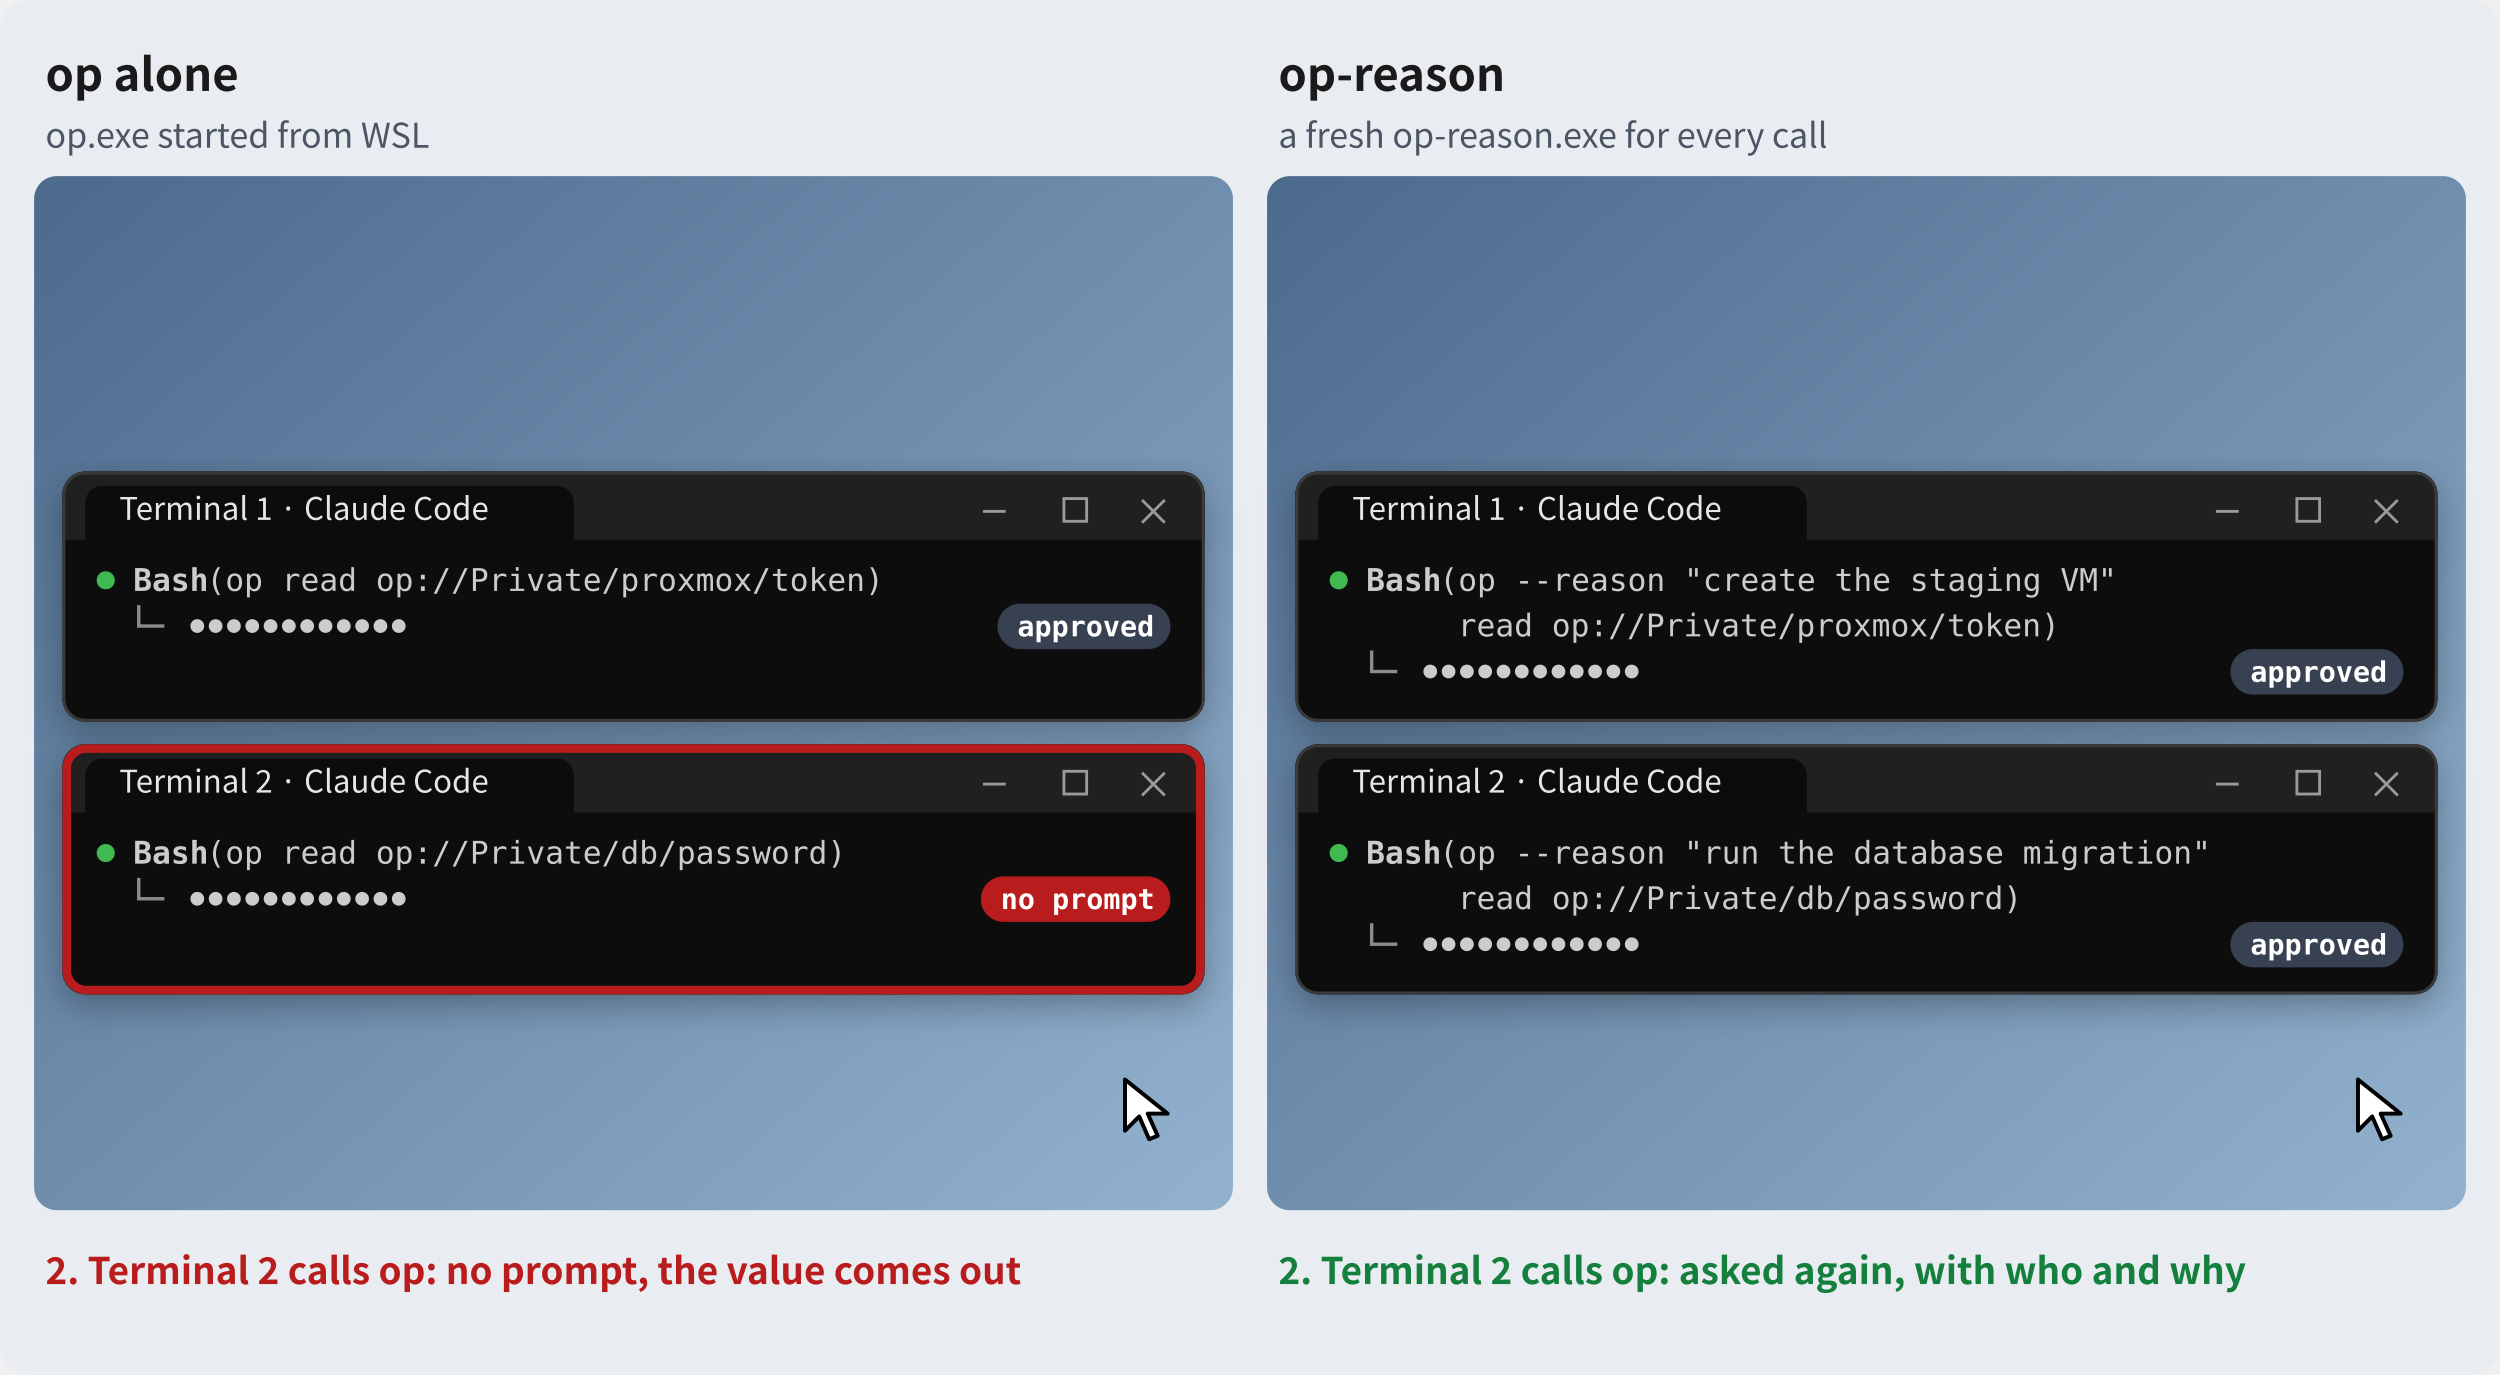
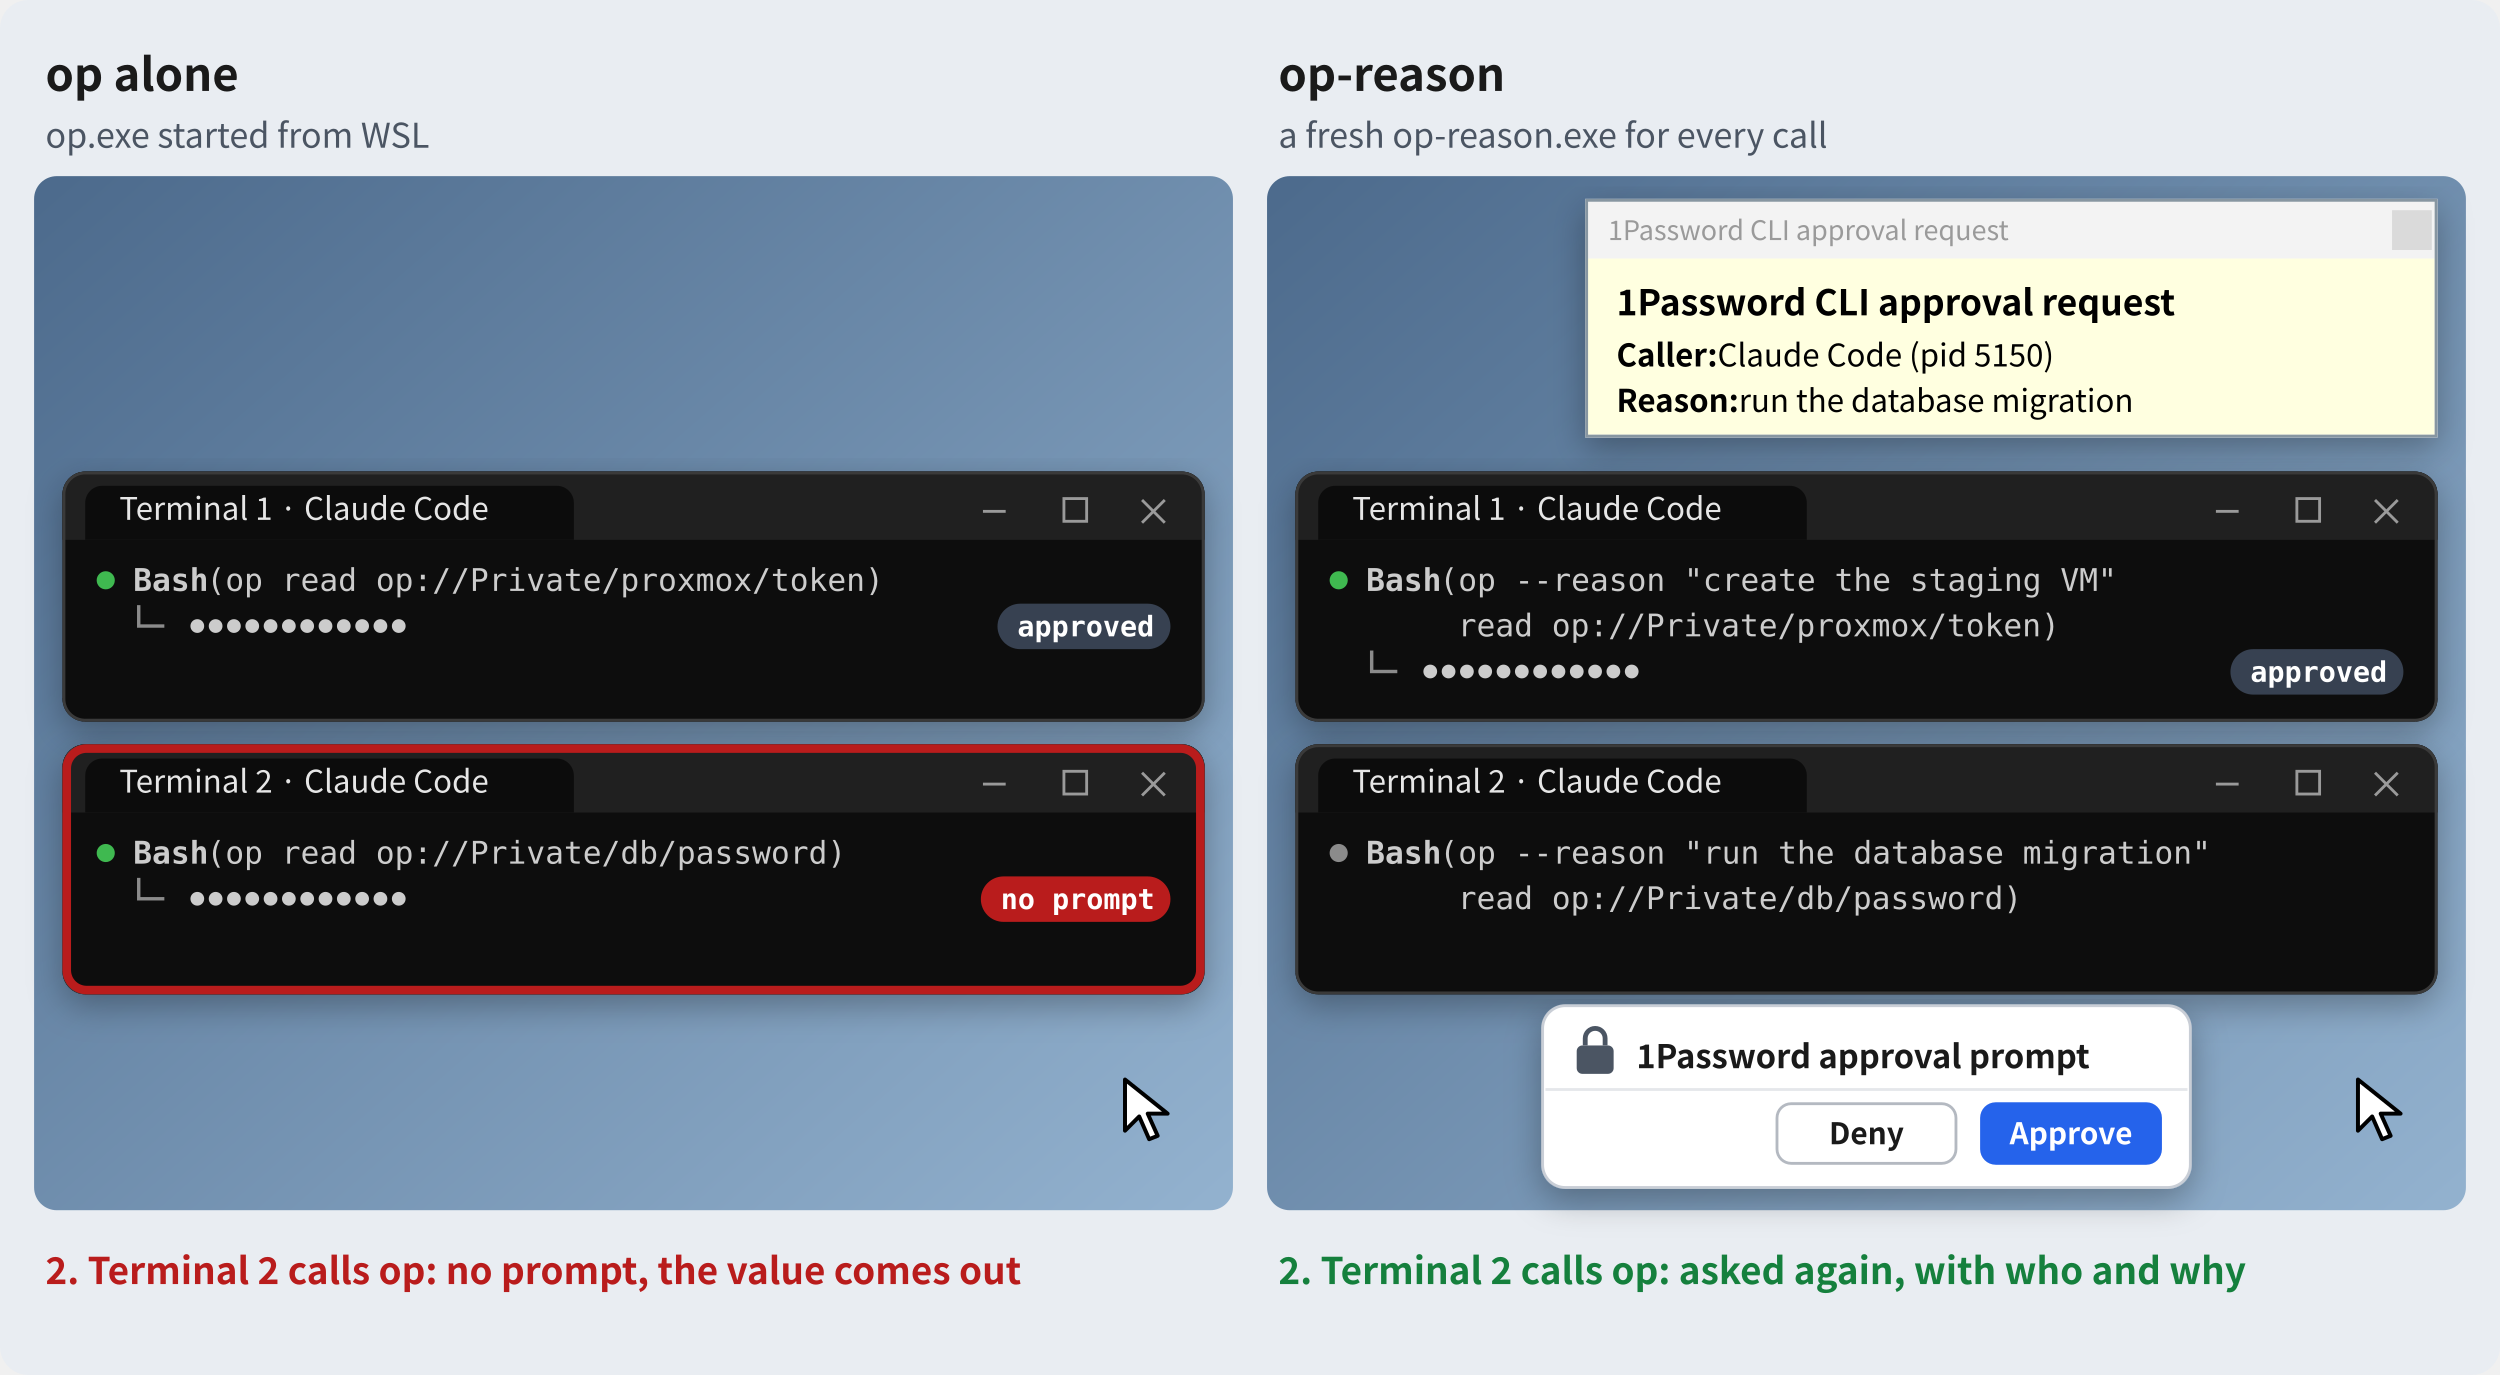
<svg xmlns="http://www.w3.org/2000/svg" width="880" height="484" viewBox="0 0 880 484" role="img" aria-labelledby="title desc">
  <style>
text{font-family:"Segoe UI", "Yu Gothic UI", Meiryo, "Hiragino Sans", "Hiragino Kaku Gothic ProN", "Noto Sans CJK JP", "Noto Sans JP", system-ui, sans-serif}
.m{font-family:"Cascadia Mono", Consolas, Menlo, "DejaVu Sans Mono", "Noto Sans Mono", "Noto Sans Mono CJK JP", "BIZ UDGothic", ui-monospace, monospace}
.b{font-weight:700}
.tb{transform-box:fill-box;transform-origin:50% 50%}
.blink{animation:blink 1s step-end infinite}@keyframes blink{50%{opacity:0}}
@keyframes k1{0%{fill:#8b8b8b;animation-timing-function:step-end}25%{fill:#3fb950;animation-timing-function:step-end}100%{fill:#3fb950}}
.k1{fill:#3fb950;animation:k1 12s infinite}
@keyframes k2{0%{opacity:0;animation-timing-function:step-end}25%{opacity:1;animation-timing-function:step-end}100%{opacity:1}}
.k2{opacity:1;animation:k2 12s infinite}
@keyframes k3{0%{opacity:0;animation-timing-function:step-end}5%{opacity:1;animation-timing-function:step-end}100%{opacity:1}}
.k3{opacity:1;animation:k3 12s infinite}
@keyframes k4{0%{fill:#8b8b8b;animation-timing-function:step-end}45.83%{fill:#3fb950;animation-timing-function:step-end}100%{fill:#3fb950}}
.k4{fill:#3fb950;animation:k4 12s infinite}
@keyframes k5{0%{opacity:0;animation-timing-function:step-end}45.83%{opacity:1;animation-timing-function:step-end}100%{opacity:1}}
.k5{opacity:1;animation:k5 12s infinite}
@keyframes k6{0%{opacity:0;animation-timing-function:step-end}41.67%{opacity:1;animation-timing-function:step-end}100%{opacity:1}}
.k6{opacity:1;animation:k6 12s infinite}
@keyframes k7{0%{opacity:0;animation-timing-function:step-end}45.83%{opacity:0;animation-timing-function:ease-out}47.5%{opacity:1;animation-timing-function:step-end}100%{opacity:1}}
.k7{opacity:1;animation:k7 12s infinite}
@keyframes k8{0%{opacity:0;animation-timing-function:step-end}24.17%{opacity:.22;animation-timing-function:step-end}25.67%{opacity:0;animation-timing-function:step-end}100%{opacity:0}}
.k8{opacity:0;animation:k8 12s infinite}
@keyframes k9{0%{opacity:0;animation-timing-function:step-end}10%{opacity:0;animation-timing-function:ease-out}11.67%{opacity:1;animation-timing-function:step-end}25%{opacity:1;animation-timing-function:ease-out}26.67%{opacity:0;animation-timing-function:step-end}100%{opacity:0}}
.k9{opacity:0;animation:k9 12s infinite}
- @keyframes k10{0%{transform:translate(396px,380px);animation-timing-function:step-end}16.67%{transform:translate(396px,380px);animation-timing-function:cubic-bezier(.4,.1,.2,1)}23.33%{transform:translate(295px,399px);animation-timing-function:step-end}27.5%{transform:translate(295px,399px);animation-timing-function:cubic-bezier(.4,.1,.2,1)}34.17%{transform:translate(396px,380px);animation-timing-function:step-end}100%{transform:translate(396px,380px)}}
- .k10{transform:translate(396px,380px);animation:k10 12s infinite}
+ @keyframes k10{0%{transform:translate(0px,0px);animation-timing-function:step-end}16.67%{transform:translate(0px,0px);animation-timing-function:cubic-bezier(.4,.1,.2,1)}23.33%{transform:translate(-101px,19px);animation-timing-function:step-end}27.5%{transform:translate(-101px,19px);animation-timing-function:cubic-bezier(.4,.1,.2,1)}34.17%{transform:translate(0px,0px);animation-timing-function:step-end}100%{transform:translate(0px,0px)}}
+ .k10{transform:translate(0px,0px);animation:k10 12s infinite}
@keyframes k11{0%{opacity:0;transform:scale(.45);animation-timing-function:step-end}24.17%{opacity:.95;transform:scale(.45);animation-timing-function:ease-out}27.92%{opacity:0;transform:scale(2.6);animation-timing-function:step-end}100%{opacity:0;transform:scale(2.6)}}
.k11{opacity:0;transform:scale(2.6);animation:k11 12s infinite}
@keyframes k12{0%{opacity:1;animation-timing-function:step-end}38.33%{opacity:1;animation-timing-function:ease-out}40%{opacity:0;animation-timing-function:step-end}100%{opacity:0}}
.k12{opacity:0;animation:k12 12s infinite}
@keyframes k13{0%{opacity:0;animation-timing-function:step-end}38.33%{opacity:0;animation-timing-function:ease-out}40%{opacity:1;animation-timing-function:step-end}100%{opacity:1}}
.k13{opacity:1;animation:k13 12s infinite}
@keyframes k14{0%{fill:#8b8b8b;animation-timing-function:step-end}61.67%{fill:#3fb950;animation-timing-function:step-end}100%{fill:#3fb950}}
- .k14{fill:#3fb950;animation:k14 12s infinite}
+ .k14{fill:#8b8b8b;animation:k14 12s infinite}
@keyframes k15{0%{opacity:0;animation-timing-function:step-end}61.67%{opacity:1;animation-timing-function:step-end}100%{opacity:1}}
- .k15{opacity:1;animation:k15 12s infinite}
+ .k15{opacity:0;animation:k15 12s infinite}
@keyframes k16{0%{opacity:0;animation-timing-function:step-end}60.83%{opacity:.22;animation-timing-function:step-end}62.33%{opacity:0;animation-timing-function:step-end}100%{opacity:0}}
.k16{opacity:0;animation:k16 12s infinite}
@keyframes k17{0%{opacity:0;animation-timing-function:step-end}10%{opacity:0;animation-timing-function:ease-out}11.67%{opacity:1;animation-timing-function:step-end}25%{opacity:1;animation-timing-function:ease-out}26.67%{opacity:0;animation-timing-function:step-end}45.83%{opacity:0;animation-timing-function:ease-out}47.5%{opacity:1;animation-timing-function:step-end}61.67%{opacity:1;animation-timing-function:ease-out}63.33%{opacity:0;animation-timing-function:step-end}100%{opacity:0}}
- .k17{opacity:0;animation:k17 12s infinite}
+ .k17{opacity:1;animation:k17 12s infinite}
@keyframes k18{0%{opacity:0;animation-timing-function:step-end}10%{opacity:0;animation-timing-function:ease-out}12.08%{opacity:1;animation-timing-function:step-end}30%{opacity:1;animation-timing-function:ease-out}32.08%{opacity:0;animation-timing-function:step-end}100%{opacity:0}}
.k18{opacity:0;animation:k18 12s infinite}
@keyframes k19{0%{opacity:0;animation-timing-function:step-end}45.83%{opacity:0;animation-timing-function:ease-out}47.92%{opacity:1;animation-timing-function:step-end}66.67%{opacity:1;animation-timing-function:ease-out}68.75%{opacity:0;animation-timing-function:step-end}100%{opacity:0}}
- .k19{opacity:0;animation:k19 12s infinite}
- @keyframes k20{0%{transform:translate(830px,380px);animation-timing-function:step-end}16.67%{transform:translate(830px,380px);animation-timing-function:cubic-bezier(.4,.1,.2,1)}23.33%{transform:translate(729px,399px);animation-timing-function:step-end}27.5%{transform:translate(729px,399px);animation-timing-function:cubic-bezier(.4,.1,.2,1)}34.17%{transform:translate(830px,380px);animation-timing-function:step-end}53.33%{transform:translate(830px,380px);animation-timing-function:cubic-bezier(.4,.1,.2,1)}60%{transform:translate(729px,399px);animation-timing-function:step-end}64.17%{transform:translate(729px,399px);animation-timing-function:cubic-bezier(.4,.1,.2,1)}70.83%{transform:translate(830px,380px);animation-timing-function:step-end}100%{transform:translate(830px,380px)}}
- .k20{transform:translate(830px,380px);animation:k20 12s infinite}
+ .k19{opacity:1;animation:k19 12s infinite}
+ @keyframes k20{0%{transform:translate(0px,0px);animation-timing-function:step-end}16.67%{transform:translate(0px,0px);animation-timing-function:cubic-bezier(.4,.1,.2,1)}23.33%{transform:translate(-101px,19px);animation-timing-function:step-end}27.5%{transform:translate(-101px,19px);animation-timing-function:cubic-bezier(.4,.1,.2,1)}34.17%{transform:translate(0px,0px);animation-timing-function:step-end}53.33%{transform:translate(0px,0px);animation-timing-function:cubic-bezier(.4,.1,.2,1)}60%{transform:translate(-101px,19px);animation-timing-function:step-end}64.17%{transform:translate(-101px,19px);animation-timing-function:cubic-bezier(.4,.1,.2,1)}70.83%{transform:translate(0px,0px);animation-timing-function:step-end}100%{transform:translate(0px,0px)}}
+ .k20{transform:translate(0px,0px);animation:k20 12s infinite}
@keyframes k21{0%{opacity:0;transform:scale(.45);animation-timing-function:step-end}60.83%{opacity:.95;transform:scale(.45);animation-timing-function:ease-out}64.58%{opacity:0;transform:scale(2.6);animation-timing-function:step-end}100%{opacity:0;transform:scale(2.6)}}
- .k21{opacity:0;transform:scale(2.6);animation:k21 12s infinite}
+ .k21{opacity:0;transform:scale(.45);animation:k21 12s infinite}
@media (prefers-reduced-motion:reduce){*{animation:none!important}}
</style>
  <defs>
    <linearGradient id="desk" x1="0" y1="0" x2="1" y2="1">
      <stop offset="0" stop-color="#4c6a8c" />
      <stop offset="1" stop-color="#93b2cf" />
    </linearGradient>
    <filter id="shadow" x="-10%" y="-10%" width="120%" height="140%">
      <feDropShadow dx="0" dy="4" stdDeviation="6" flood-color="#000" flood-opacity=".3" />
    </filter>
    <clipPath id="canvas">
      <rect width="880" height="484" rx="10" />
    </clipPath>
    <clipPath id="c1">
      <rect x="22" y="166" width="402" height="88" rx="8" />
    </clipPath>
    <clipPath id="c2">
      <rect x="23" y="190" width="400" height="63" />
    </clipPath>
    <clipPath id="c3">
      <rect x="22" y="262" width="402" height="88" rx="8" />
    </clipPath>
    <clipPath id="c4">
      <rect x="23" y="286" width="400" height="63" />
    </clipPath>
    <clipPath id="c5">
      <rect x="456" y="166" width="402" height="88" rx="8" />
    </clipPath>
    <clipPath id="c6">
      <rect x="457" y="190" width="400" height="63" />
    </clipPath>
    <clipPath id="c7">
      <rect x="456" y="262" width="402" height="88" rx="8" />
    </clipPath>
    <clipPath id="c8">
      <rect x="457" y="286" width="400" height="63" />
    </clipPath>
  </defs>
  <g clip-path="url(#canvas)">
    <rect width="880" height="484" fill="#e9edf2" />
    <text x="16" y="32" font-size="16" fill="#1a1a1a" class="b">op alone</text>
    <text x="16" y="52" font-size="12" fill="#4b5563">op.exe started from WSL</text>
    <rect x="12" y="62" width="422" height="364" rx="8" fill="url(#desk)" />
    <rect x="22" y="166" width="402" height="88" rx="8" fill="#0c0c0c" filter="url(#shadow)" />
    <g clip-path="url(#c1)">
      <rect x="22" y="166" width="402" height="24" fill="#202020" />
      <path d="M30,190V177a6,6 0 0 1 6,-6H196a6,6 0 0 1 6,6V190Z" fill="#0c0c0c" />
      <text x="42" y="183" font-size="11" fill="#e6e6e6">Terminal 1 · Claude Code</text>
      <g stroke="#9a9a9a" stroke-width="1" fill="none">
        <line x1="346" y1="180" x2="354" y2="180" />
        <rect x="374.5" y="175.5" width="8" height="8" />
        <path d="M402,176l8,8M410,176l-8,8" />
      </g>
    </g>
    <rect x="22.5" y="166.5" width="401" height="87" rx="7.5" fill="none" stroke="#3a3a3a" />
    <g clip-path="url(#c2)">
      <g class="k3">
        <circle cx="37.22" cy="204.26" r="3.19" class="k1" />
        <text x="46.89" y="208" font-size="11" fill="#cccccc" class="m b" textLength="25.78" lengthAdjust="spacing" xml:space="preserve">Bash</text>
        <text x="72.68" y="208" font-size="11" fill="#cccccc" class="m" textLength="232.06" lengthAdjust="spacing" xml:space="preserve">(op read op://Private/proxmox/token)</text>
      </g>
      <g class="k2">
        <path d="M48.83,213V220.37H57.85" fill="none" stroke="#8b8b8b" stroke-width="1.2" />
        <circle cx="69.45" cy="220.37" r="2.42" fill="#cccccc" />
        <circle cx="75.9" cy="220.37" r="2.42" fill="#cccccc" />
        <circle cx="82.34" cy="220.37" r="2.42" fill="#cccccc" />
        <circle cx="88.79" cy="220.37" r="2.42" fill="#cccccc" />
        <circle cx="95.24" cy="220.37" r="2.42" fill="#cccccc" />
        <circle cx="101.68" cy="220.37" r="2.42" fill="#cccccc" />
        <circle cx="108.13" cy="220.37" r="2.42" fill="#cccccc" />
        <circle cx="114.58" cy="220.37" r="2.42" fill="#cccccc" />
        <circle cx="121.02" cy="220.37" r="2.42" fill="#cccccc" />
        <circle cx="127.47" cy="220.37" r="2.42" fill="#cccccc" />
        <circle cx="133.91" cy="220.37" r="2.42" fill="#cccccc" />
        <circle cx="140.36" cy="220.37" r="2.42" fill="#cccccc" />
        <rect x="351.12" y="212.5" width="60.88" height="16" rx="8" fill="#374151" />
        <text x="358.12" y="224" font-size="10" fill="#ffffff" class="m b" textLength="46.88" lengthAdjust="spacing" xml:space="preserve">approved</text>
      </g>
    </g>
    <rect x="22" y="262" width="402" height="88" rx="8" fill="#0c0c0c" filter="url(#shadow)" />
    <g clip-path="url(#c3)">
      <rect x="22" y="262" width="402" height="24" fill="#202020" />
      <path d="M30,286V273a6,6 0 0 1 6,-6H196a6,6 0 0 1 6,6V286Z" fill="#0c0c0c" />
      <text x="42" y="279" font-size="11" fill="#e6e6e6">Terminal 2 · Claude Code</text>
      <g stroke="#9a9a9a" stroke-width="1" fill="none">
        <line x1="346" y1="276" x2="354" y2="276" />
        <rect x="374.5" y="271.5" width="8" height="8" />
        <path d="M402,272l8,8M410,272l-8,8" />
      </g>
    </g>
    <rect x="22.5" y="262.5" width="401" height="87" rx="7.5" fill="none" stroke="#3a3a3a" />
    <g clip-path="url(#c4)">
      <g class="k6">
        <circle cx="37.22" cy="300.26" r="3.19" class="k4" />
        <text x="46.89" y="304" font-size="11" fill="#cccccc" class="m b" textLength="25.78" lengthAdjust="spacing" xml:space="preserve">Bash</text>
        <text x="72.68" y="304" font-size="11" fill="#cccccc" class="m" textLength="219.16" lengthAdjust="spacing" xml:space="preserve">(op read op://Private/db/password)</text>
      </g>
      <g class="k5">
        <path d="M48.83,309V316.37H57.85" fill="none" stroke="#8b8b8b" stroke-width="1.2" />
        <circle cx="69.45" cy="316.37" r="2.42" fill="#cccccc" />
        <circle cx="75.9" cy="316.37" r="2.42" fill="#cccccc" />
        <circle cx="82.34" cy="316.37" r="2.42" fill="#cccccc" />
        <circle cx="88.79" cy="316.37" r="2.42" fill="#cccccc" />
        <circle cx="95.24" cy="316.37" r="2.42" fill="#cccccc" />
        <circle cx="101.68" cy="316.37" r="2.42" fill="#cccccc" />
        <circle cx="108.13" cy="316.37" r="2.42" fill="#cccccc" />
        <circle cx="114.58" cy="316.37" r="2.42" fill="#cccccc" />
        <circle cx="121.02" cy="316.37" r="2.42" fill="#cccccc" />
        <circle cx="127.47" cy="316.37" r="2.42" fill="#cccccc" />
        <circle cx="133.91" cy="316.37" r="2.42" fill="#cccccc" />
        <circle cx="140.36" cy="316.37" r="2.42" fill="#cccccc" />
        <rect x="345.26" y="308.5" width="66.74" height="16" rx="8" fill="#b91c1c" />
        <text x="352.26" y="320" font-size="10" fill="#ffffff" class="m b" textLength="52.74" lengthAdjust="spacing" xml:space="preserve">no prompt</text>
      </g>
    </g>
    <rect x="23.5" y="263.5" width="399" height="85" rx="7" fill="none" stroke="#b91c1c" stroke-width="3" class="k7" />
    <g class="k9">
      <rect x="109" y="354" width="228" height="64" rx="8" fill="#ffffff" stroke="#c9ced6" filter="url(#shadow)" />
      <path d="M124,368V365.5a3.5,3.5 0 0 1 7,0V368" fill="none" stroke="#4b5563" stroke-width="1.7" />
      <rect x="121" y="368" width="13" height="10" rx="2" fill="#4b5563" />
      <text x="142" y="376" font-size="11.5" fill="#1a1a1a" class="b">1Password approval prompt</text>
      <line x1="110" y1="383.5" x2="336" y2="383.5" stroke="#e5e7eb" />
      <rect x="191.5" y="388.5" width="63" height="21" rx="5" fill="#ffffff" stroke="#b4b9c1" />
      <text x="223" y="402.78" font-size="10.5" fill="#1a1a1a" class="b" text-anchor="middle">Deny</text>
      <rect x="263.5" y="388.5" width="63" height="21" rx="5" fill="#2563eb" stroke="#2563eb" />
      <text x="295" y="402.78" font-size="10.5" fill="#ffffff" class="b" text-anchor="middle">Approve</text>
      <rect x="263" y="388" width="64" height="22" rx="5" fill="#000" class="k8" />
    </g>
-     <g class="k10">
-       <path d="M0,0V18L5,13L8.5,21L11.5,19.8L8,12H15Z" fill="#fff" stroke="#000" stroke-width="1.4" stroke-linejoin="round" />
+     <g transform="translate(396,380)">
+       <g class="k10">
+         <path d="M0,0V18L5,13L8.5,21L11.5,19.8L8,12H15Z" fill="#fff" stroke="#000" stroke-width="1.4" stroke-linejoin="round" />
+       </g>
    </g>
    <circle cx="295" cy="399" r="9" fill="none" stroke="#2563eb" stroke-width="2.5" class="tb k11" />
    <g class="k12">
      <text x="16" y="452" font-size="13" fill="#1a1a1a">1. Terminal 1 calls op: you approve the prompt</text>
    </g>
    <g class="k13">
      <text x="16" y="452" font-size="13" fill="#b91c1c" class="b">2. Terminal 2 calls op: no prompt, the value comes out</text>
    </g>
    <text x="450" y="32" font-size="16" fill="#1a1a1a" class="b">op-reason</text>
    <text x="450" y="52" font-size="12" fill="#4b5563">a fresh op-reason.exe for every call</text>
    <rect x="446" y="62" width="422" height="364" rx="8" fill="url(#desk)" />
    <rect x="456" y="166" width="402" height="88" rx="8" fill="#0c0c0c" filter="url(#shadow)" />
    <g clip-path="url(#c5)">
      <rect x="456" y="166" width="402" height="24" fill="#202020" />
      <path d="M464,190V177a6,6 0 0 1 6,-6H630a6,6 0 0 1 6,6V190Z" fill="#0c0c0c" />
      <text x="476" y="183" font-size="11" fill="#e6e6e6">Terminal 1 · Claude Code</text>
      <g stroke="#9a9a9a" stroke-width="1" fill="none">
        <line x1="780" y1="180" x2="788" y2="180" />
        <rect x="808.5" y="175.5" width="8" height="8" />
        <path d="M836,176l8,8M844,176l-8,8" />
      </g>
    </g>
    <rect x="456.5" y="166.5" width="401" height="87" rx="7.5" fill="none" stroke="#3a3a3a" />
    <g clip-path="url(#c6)">
      <g class="k3">
        <circle cx="471.22" cy="204.26" r="3.19" class="k1" />
        <text x="480.89" y="208" font-size="11" fill="#cccccc" class="m b" textLength="25.78" lengthAdjust="spacing" xml:space="preserve">Bash</text>
        <text x="506.68" y="208" font-size="11" fill="#cccccc" class="m" textLength="232.06" lengthAdjust="spacing" xml:space="preserve">(op --reason "create the staging VM"</text>
        <text x="513.12" y="224" font-size="11" fill="#cccccc" class="m" textLength="206.27" lengthAdjust="spacing" xml:space="preserve">read op://Private/proxmox/token)</text>
      </g>
      <g class="k2">
        <path d="M482.83,229V236.37H491.85" fill="none" stroke="#8b8b8b" stroke-width="1.2" />
        <circle cx="503.45" cy="236.37" r="2.42" fill="#cccccc" />
        <circle cx="509.9" cy="236.37" r="2.42" fill="#cccccc" />
        <circle cx="516.35" cy="236.37" r="2.42" fill="#cccccc" />
        <circle cx="522.79" cy="236.37" r="2.42" fill="#cccccc" />
        <circle cx="529.24" cy="236.37" r="2.42" fill="#cccccc" />
        <circle cx="535.68" cy="236.37" r="2.42" fill="#cccccc" />
        <circle cx="542.13" cy="236.37" r="2.42" fill="#cccccc" />
        <circle cx="548.58" cy="236.37" r="2.42" fill="#cccccc" />
        <circle cx="555.02" cy="236.37" r="2.42" fill="#cccccc" />
        <circle cx="561.47" cy="236.37" r="2.42" fill="#cccccc" />
        <circle cx="567.91" cy="236.37" r="2.42" fill="#cccccc" />
        <circle cx="574.36" cy="236.37" r="2.42" fill="#cccccc" />
        <rect x="785.12" y="228.5" width="60.88" height="16" rx="8" fill="#374151" />
        <text x="792.12" y="240" font-size="10" fill="#ffffff" class="m b" textLength="46.88" lengthAdjust="spacing" xml:space="preserve">approved</text>
      </g>
    </g>
    <rect x="456" y="262" width="402" height="88" rx="8" fill="#0c0c0c" filter="url(#shadow)" />
    <g clip-path="url(#c7)">
      <rect x="456" y="262" width="402" height="24" fill="#202020" />
      <path d="M464,286V273a6,6 0 0 1 6,-6H630a6,6 0 0 1 6,6V286Z" fill="#0c0c0c" />
      <text x="476" y="279" font-size="11" fill="#e6e6e6">Terminal 2 · Claude Code</text>
      <g stroke="#9a9a9a" stroke-width="1" fill="none">
        <line x1="780" y1="276" x2="788" y2="276" />
        <rect x="808.5" y="271.5" width="8" height="8" />
        <path d="M836,272l8,8M844,272l-8,8" />
      </g>
    </g>
    <rect x="456.5" y="262.5" width="401" height="87" rx="7.5" fill="none" stroke="#3a3a3a" />
    <g clip-path="url(#c8)">
      <g class="k6">
        <circle cx="471.22" cy="300.26" r="3.19" class="k14" />
        <text x="480.89" y="304" font-size="11" fill="#cccccc" class="m b" textLength="25.78" lengthAdjust="spacing" xml:space="preserve">Bash</text>
        <text x="506.68" y="304" font-size="11" fill="#cccccc" class="m" textLength="264.29" lengthAdjust="spacing" xml:space="preserve">(op --reason "run the database migration"</text>
        <text x="513.12" y="320" font-size="11" fill="#cccccc" class="m" textLength="193.38" lengthAdjust="spacing" xml:space="preserve">read op://Private/db/password)</text>
      </g>
      <g class="k15">
        <path d="M482.83,325V332.37H491.85" fill="none" stroke="#8b8b8b" stroke-width="1.2" />
        <circle cx="503.45" cy="332.37" r="2.42" fill="#cccccc" />
        <circle cx="509.9" cy="332.37" r="2.42" fill="#cccccc" />
        <circle cx="516.35" cy="332.37" r="2.42" fill="#cccccc" />
        <circle cx="522.79" cy="332.37" r="2.42" fill="#cccccc" />
        <circle cx="529.24" cy="332.37" r="2.42" fill="#cccccc" />
        <circle cx="535.68" cy="332.37" r="2.42" fill="#cccccc" />
        <circle cx="542.13" cy="332.37" r="2.42" fill="#cccccc" />
        <circle cx="548.58" cy="332.37" r="2.42" fill="#cccccc" />
        <circle cx="555.02" cy="332.37" r="2.42" fill="#cccccc" />
        <circle cx="561.47" cy="332.37" r="2.42" fill="#cccccc" />
        <circle cx="567.91" cy="332.37" r="2.42" fill="#cccccc" />
        <circle cx="574.36" cy="332.37" r="2.42" fill="#cccccc" />
        <rect x="785.12" y="324.5" width="60.88" height="16" rx="8" fill="#374151" />
        <text x="792.12" y="336" font-size="10" fill="#ffffff" class="m b" textLength="46.88" lengthAdjust="spacing" xml:space="preserve">approved</text>
      </g>
    </g>
    <g class="k17">
      <rect x="543" y="354" width="228" height="64" rx="8" fill="#ffffff" stroke="#c9ced6" filter="url(#shadow)" />
      <path d="M558,368V365.5a3.5,3.5 0 0 1 7,0V368" fill="none" stroke="#4b5563" stroke-width="1.7" />
      <rect x="555" y="368" width="13" height="10" rx="2" fill="#4b5563" />
      <text x="576" y="376" font-size="11.5" fill="#1a1a1a" class="b">1Password approval prompt</text>
      <line x1="544" y1="383.5" x2="770" y2="383.5" stroke="#e5e7eb" />
      <rect x="625.5" y="388.5" width="63" height="21" rx="5" fill="#ffffff" stroke="#b4b9c1" />
      <text x="657" y="402.78" font-size="10.5" fill="#1a1a1a" class="b" text-anchor="middle">Deny</text>
      <rect x="697.5" y="388.5" width="63" height="21" rx="5" fill="#2563eb" stroke="#2563eb" />
      <text x="729" y="402.78" font-size="10.5" fill="#ffffff" class="b" text-anchor="middle">Approve</text>
      <rect x="697" y="388" width="64" height="22" rx="5" fill="#000" class="k8" />
      <rect x="697" y="388" width="64" height="22" rx="5" fill="#000" class="k16" />
    </g>
    <g class="k18">
      <rect x="558" y="70" width="300" height="84" fill="#f3f3f3" filter="url(#shadow)" />
      <rect x="559" y="91" width="298" height="62" fill="#ffffe0" />
      <text x="566" y="84.5" font-size="9.5" fill="#9a9a9a">1Password CLI approval request</text>
      <rect x="842" y="74" width="14" height="14" fill="#dadada" />
      <rect x="558.5" y="70.5" width="299" height="83" fill="none" stroke="#8796a1" />
      <text x="569" y="111" font-size="12.5" fill="#000000" class="b">1Password CLI approval request</text>
      <text x="569" y="129" font-size="11" fill="#000000">
        <tspan class="b">Caller: </tspan>Claude Code (pid 4242)</text>
      <text x="569" y="145" font-size="11" fill="#000000">
        <tspan class="b">Reason: </tspan>create the staging VM</text>
    </g>
    <g class="k19">
      <rect x="558" y="70" width="300" height="84" fill="#f3f3f3" filter="url(#shadow)" />
      <rect x="559" y="91" width="298" height="62" fill="#ffffe0" />
      <text x="566" y="84.5" font-size="9.5" fill="#9a9a9a">1Password CLI approval request</text>
      <rect x="842" y="74" width="14" height="14" fill="#dadada" />
      <rect x="558.5" y="70.5" width="299" height="83" fill="none" stroke="#8796a1" />
      <text x="569" y="111" font-size="12.5" fill="#000000" class="b">1Password CLI approval request</text>
      <text x="569" y="129" font-size="11" fill="#000000">
        <tspan class="b">Caller: </tspan>Claude Code (pid 5150)</text>
      <text x="569" y="145" font-size="11" fill="#000000">
        <tspan class="b">Reason: </tspan>run the database migration</text>
    </g>
-     <g class="k20">
-       <path d="M0,0V18L5,13L8.5,21L11.5,19.8L8,12H15Z" fill="#fff" stroke="#000" stroke-width="1.4" stroke-linejoin="round" />
+     <g transform="translate(830,380)">
+       <g class="k20">
+         <path d="M0,0V18L5,13L8.5,21L11.5,19.8L8,12H15Z" fill="#fff" stroke="#000" stroke-width="1.4" stroke-linejoin="round" />
+       </g>
    </g>
    <circle cx="729" cy="399" r="9" fill="none" stroke="#2563eb" stroke-width="2.5" class="tb k11" />
    <circle cx="729" cy="399" r="9" fill="none" stroke="#2563eb" stroke-width="2.5" class="tb k21" />
    <g class="k12">
      <text x="450" y="452" font-size="13" fill="#1a1a1a">1. Terminal 1 calls op: the window and the prompt</text>
    </g>
    <g class="k13">
      <text x="450" y="452" font-size="13" fill="#15803d" class="b">2. Terminal 2 calls op: asked again, with who and why</text>
    </g>
  </g>
</svg>
